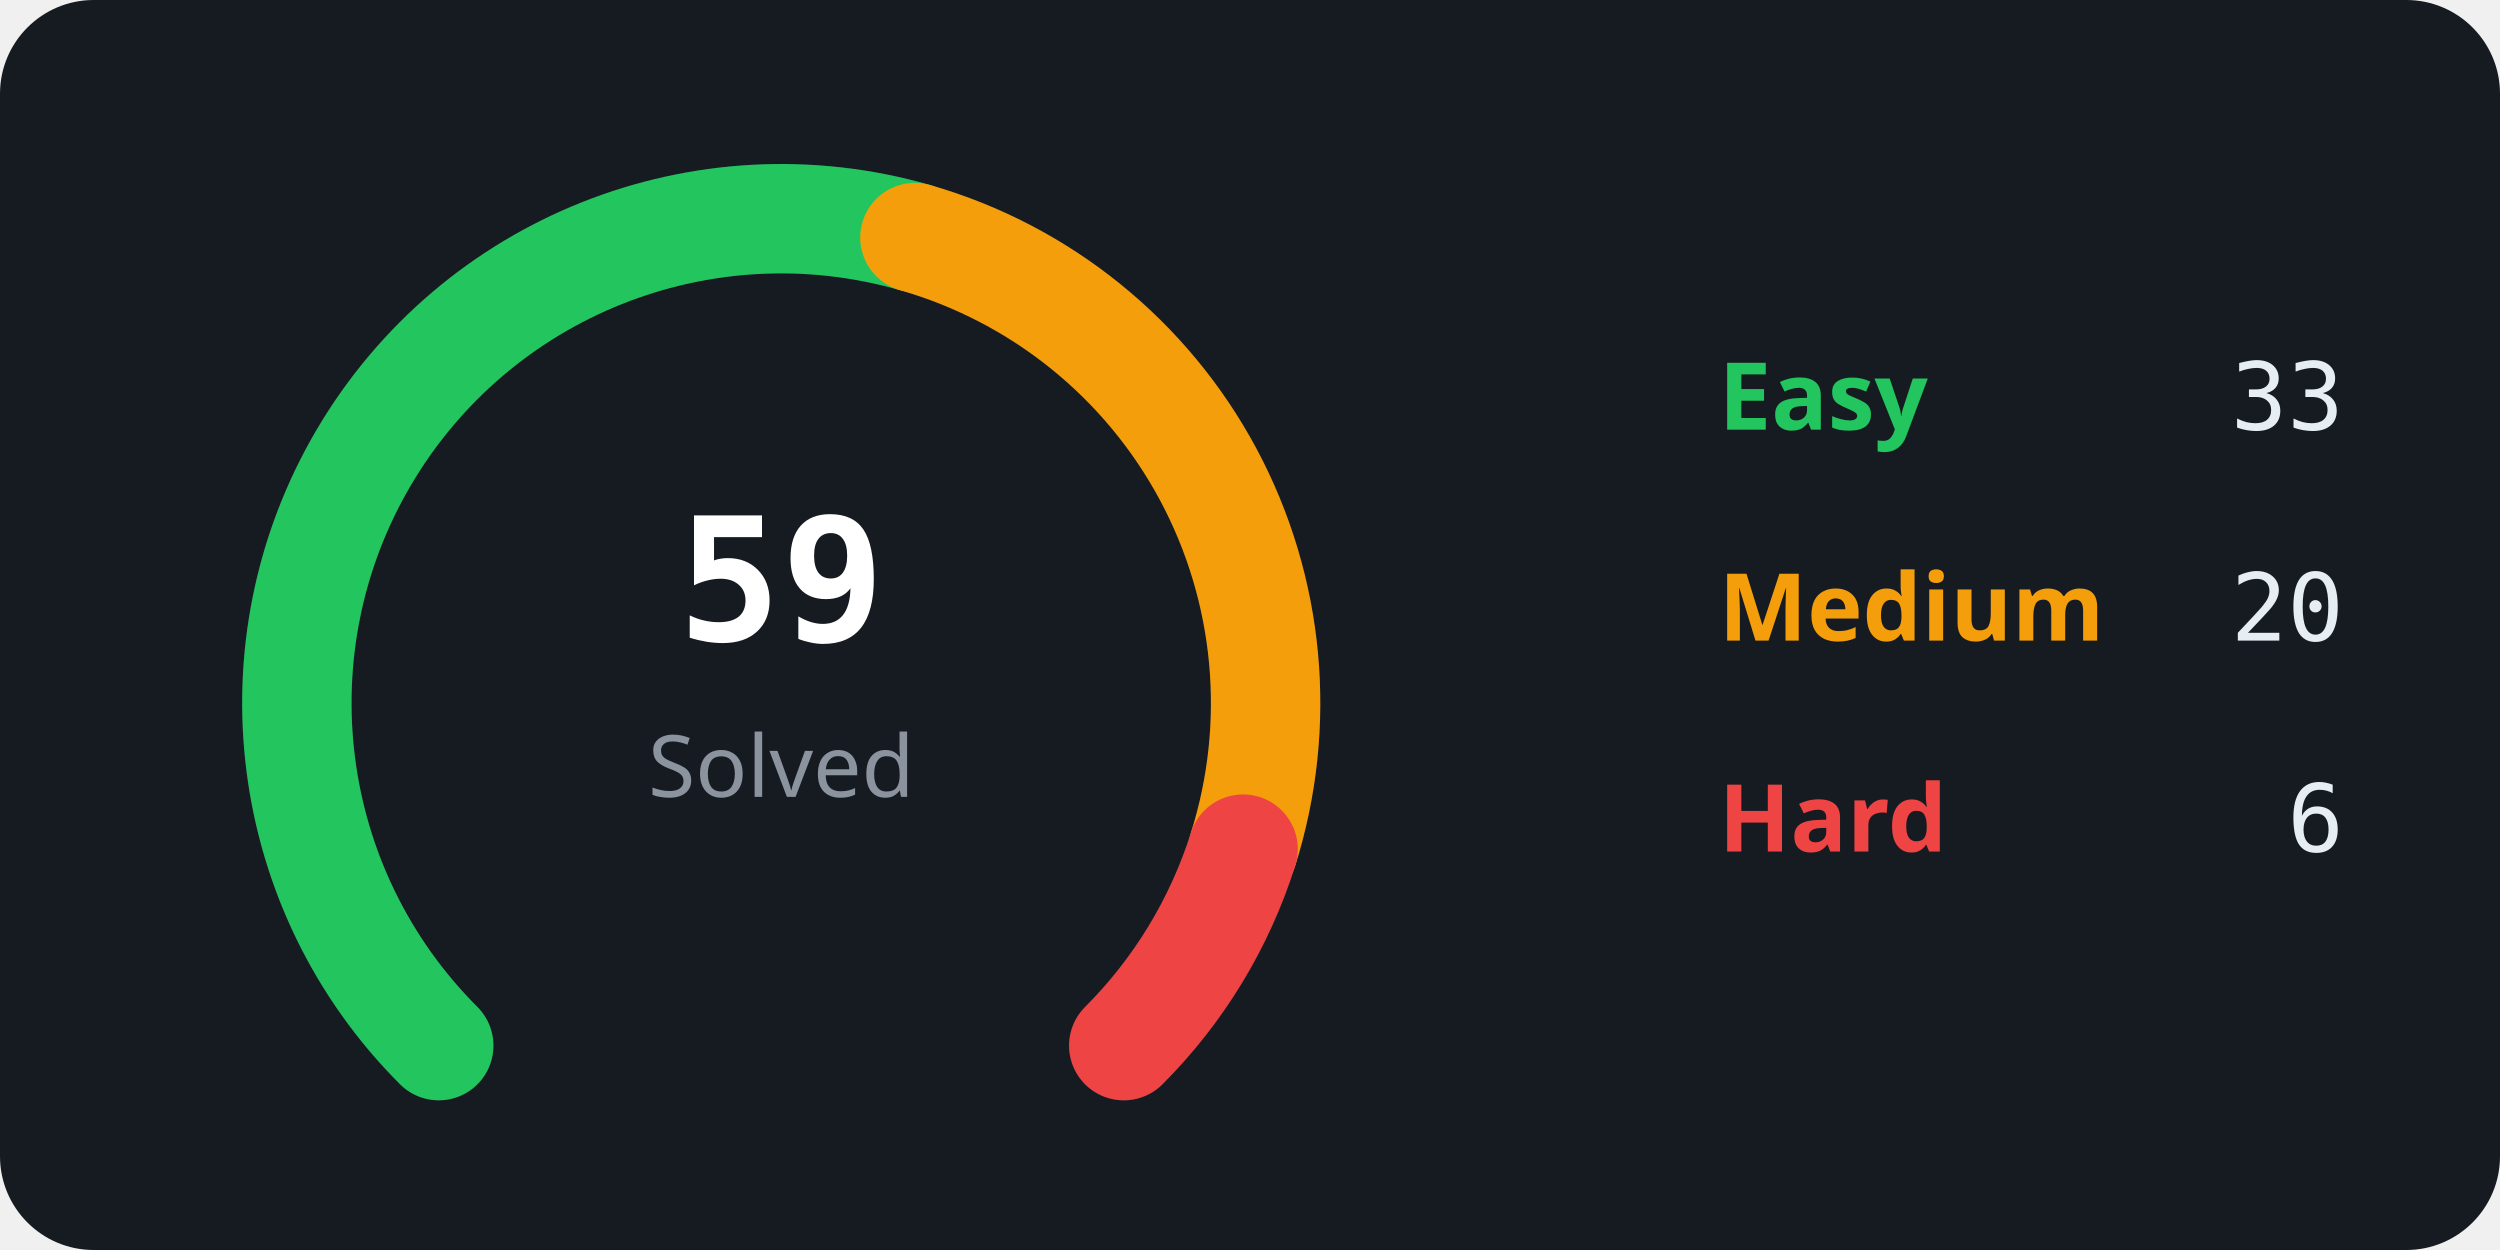
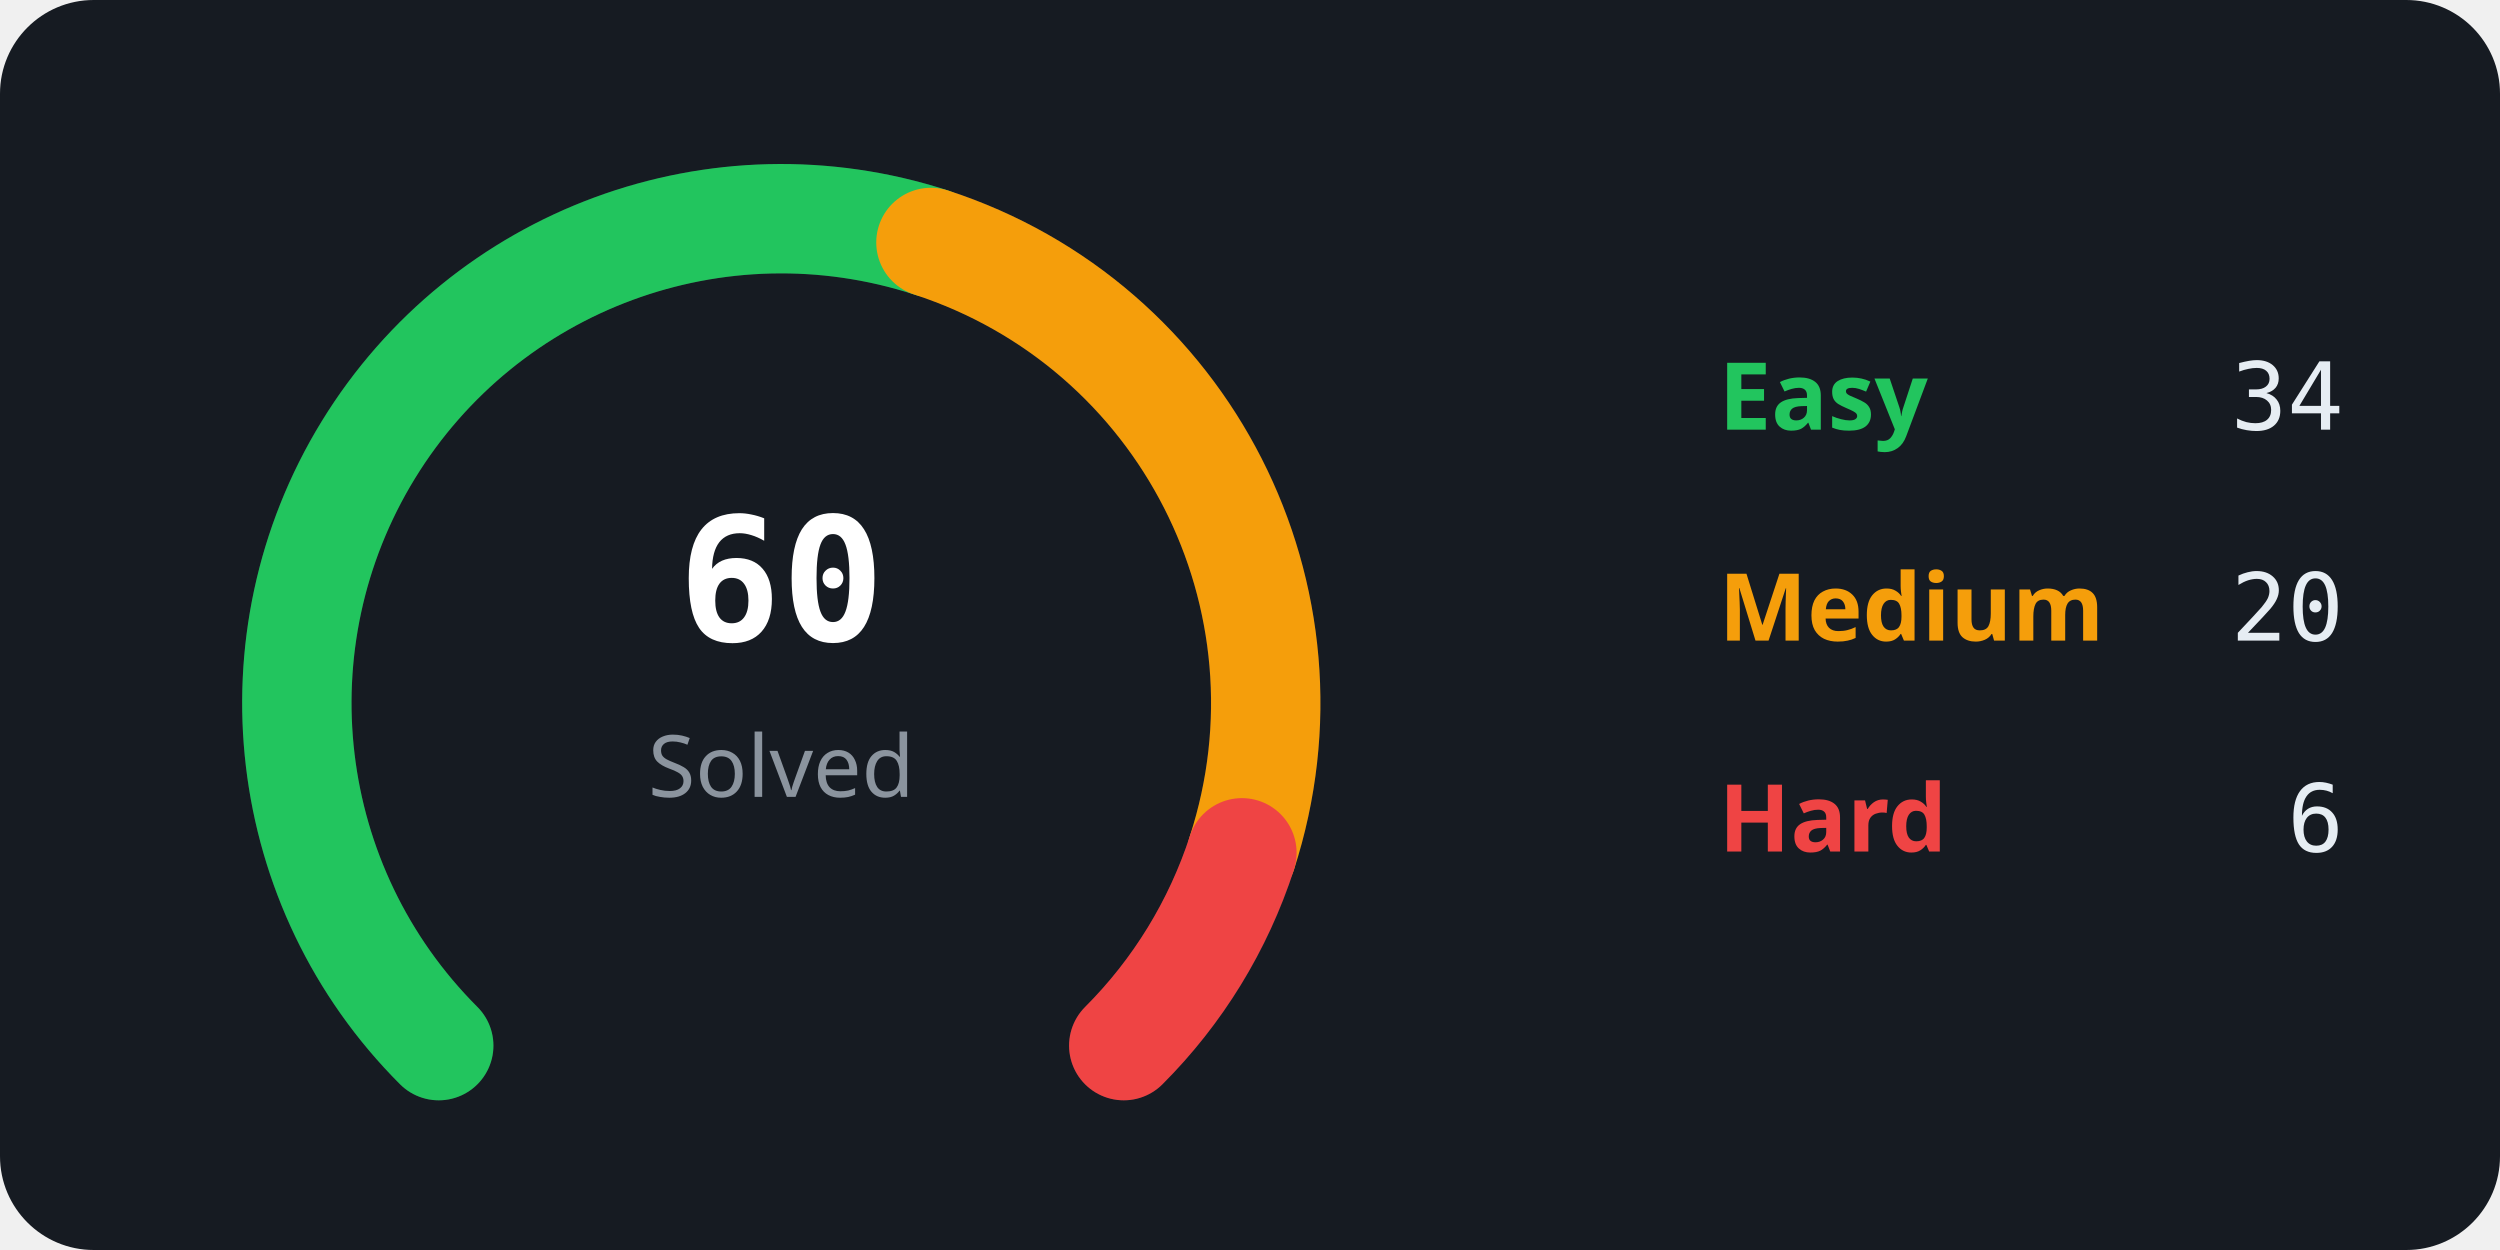
<svg xmlns="http://www.w3.org/2000/svg" width="320" height="160" viewBox="0 0 320 160">
  <rect width="320" height="160" rx="12" fill="#161b22" />
  <path d="M 56.159,133.841 A 62,62 0 1,1 143.841,133.841" stroke="#2d2d3d" stroke-width="14" fill="none" stroke-linecap="round" />
-   <path d="M 56.159,133.841 A 62,62 0 0,1 117.107,30.407" stroke="#22c55e" stroke-width="14" fill="none" stroke-linecap="round" />
-   <path d="M 117.107,30.407 A 62,62 0 0,1 159.117,108.687" stroke="#f59e0b" stroke-width="14" fill="none" stroke-linecap="round" />
-   <path d="M 159.117,108.687 A 62,62 0 0,1 143.841,133.841" stroke="#ef4444" stroke-width="14" fill="none" stroke-linecap="round" />
-   <text x="100" y="82" text-anchor="middle" fill="white" font-size="22" font-weight="bold" font-family="monospace">59</text>
+   <path d="M 56.159,133.841 A 62,62 0 0,1 119.159,31.034" stroke="#22c55e" stroke-width="14" fill="none" stroke-linecap="round" />
+   <path d="M 119.159,31.034 A 62,62 0 0,1 158.966,109.159" stroke="#f59e0b" stroke-width="14" fill="none" stroke-linecap="round" />
+   <path d="M 158.966,109.159 A 62,62 0 0,1 143.841,133.841" stroke="#ef4444" stroke-width="14" fill="none" stroke-linecap="round" />
+   <text x="100" y="82" text-anchor="middle" fill="white" font-size="22" font-weight="bold" font-family="monospace">60</text>
  <text x="100" y="102" text-anchor="middle" fill="#8b949e" font-size="11" font-family="sans-serif">Solved</text>
  <text x="220" y="55" fill="#22c55e" font-size="12" font-weight="bold" font-family="sans-serif">Easy</text>
-   <text x="300" y="55" fill="#e6edf3" font-size="12" font-family="monospace" text-anchor="end">33</text>
+   <text x="300" y="55" fill="#e6edf3" font-size="12" font-family="monospace" text-anchor="end">34</text>
  <text x="220" y="82" fill="#f59e0b" font-size="12" font-weight="bold" font-family="sans-serif">Medium</text>
  <text x="300" y="82" fill="#e6edf3" font-size="12" font-family="monospace" text-anchor="end">20</text>
  <text x="220" y="109" fill="#ef4444" font-size="12" font-weight="bold" font-family="sans-serif">Hard</text>
  <text x="300" y="109" fill="#e6edf3" font-size="12" font-family="monospace" text-anchor="end">6</text>
</svg>
